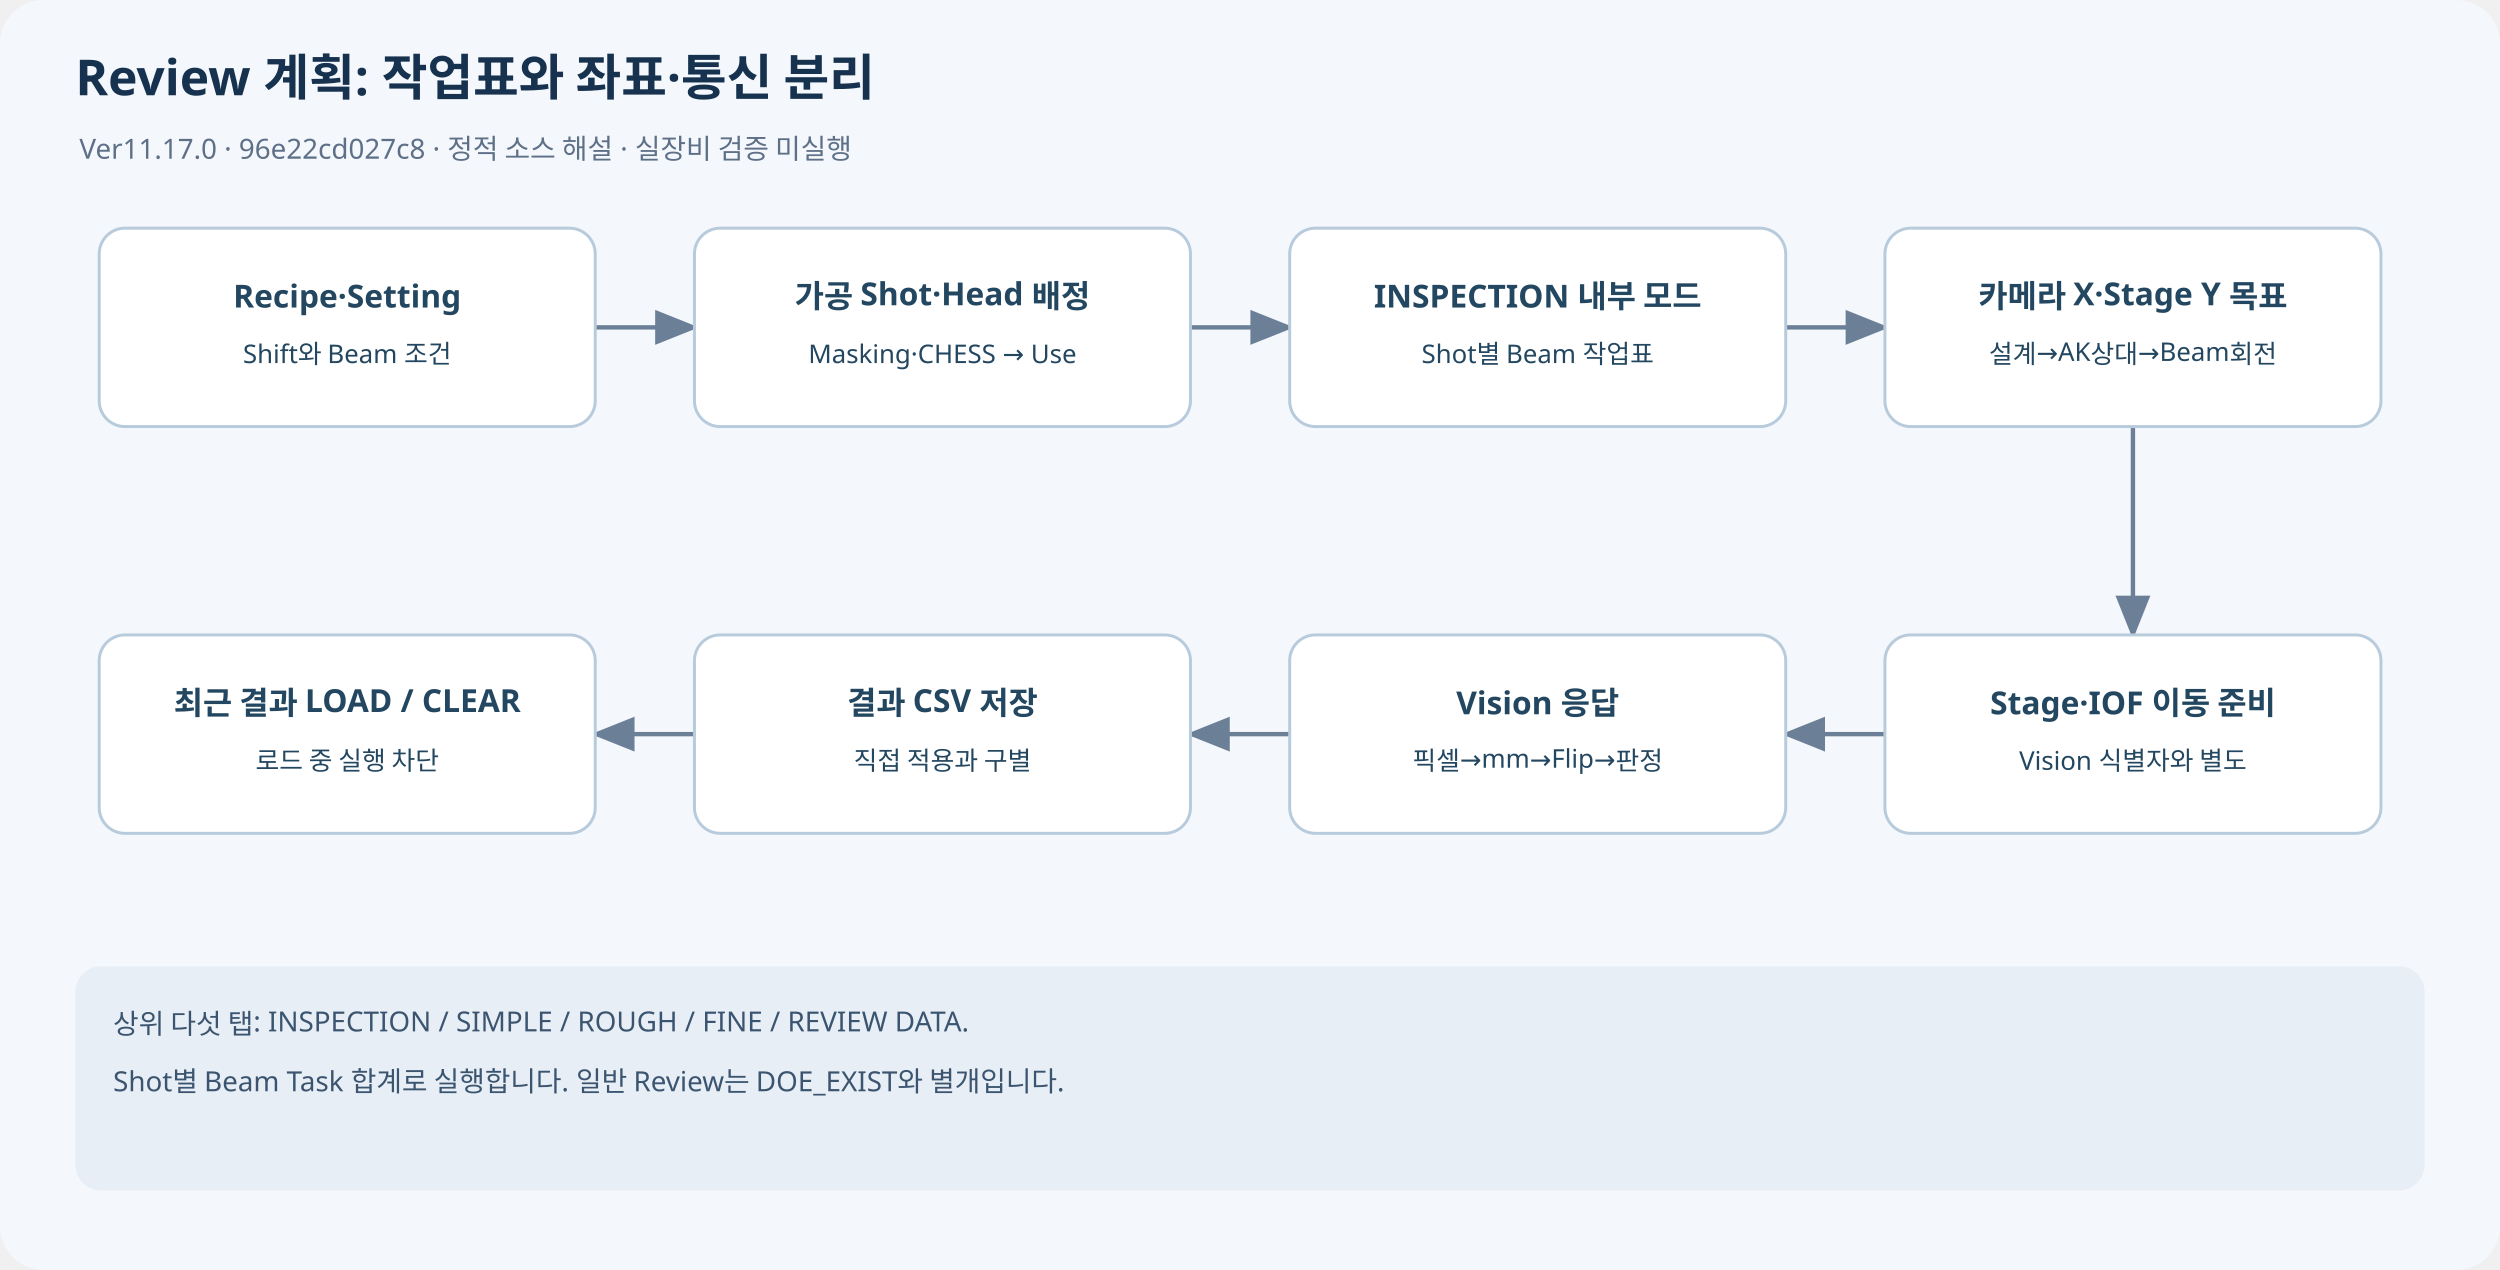
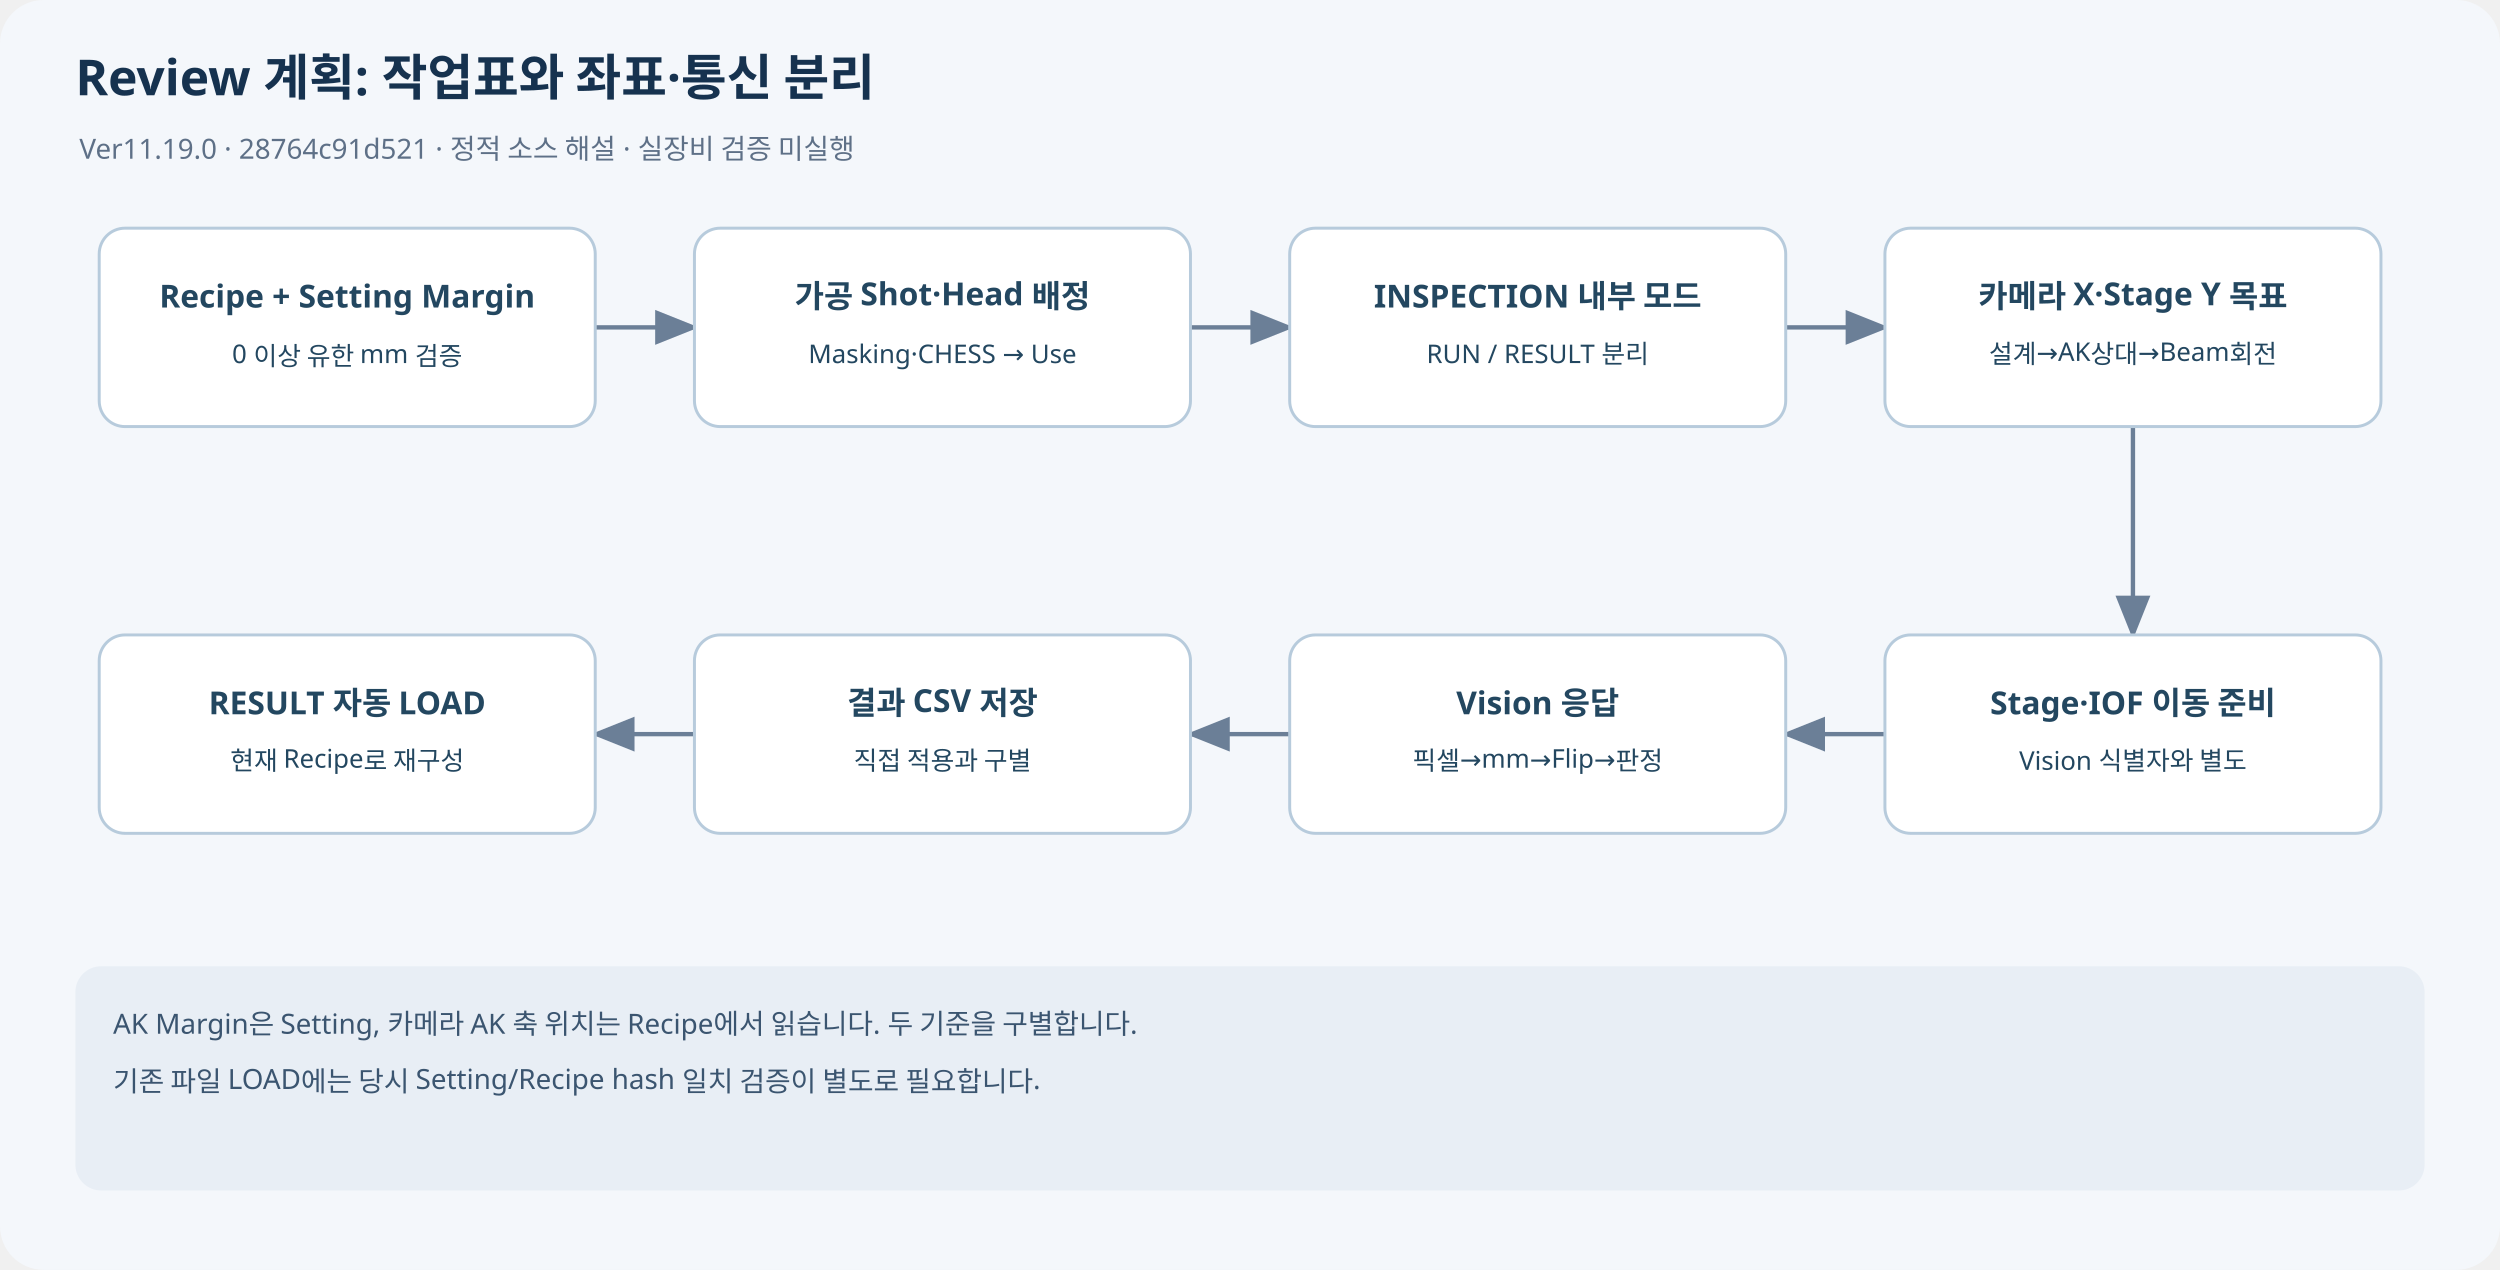
<svg xmlns="http://www.w3.org/2000/svg" viewBox="0 0 1260 640" role="img" aria-labelledby="title desc">
  <defs>
    <marker id="arrow" markerWidth="10" markerHeight="8" refX="9" refY="4" orient="auto">
      <path d="M0 0L10 4L0 8Z" fill="#6b7f97" />
    </marker>
  </defs>
  <rect width="1260" height="640" rx="22" fill="#f4f7fb" />
  <text x="38" y="48" font-family="Malgun Gothic,sans-serif" font-size="25" font-weight="700" fill="#16324f">Review 계획: 작업표와 좌표·통신 분리</text>
-   <text x="40" y="80" font-family="Malgun Gothic,sans-serif" font-size="14" fill="#5e7087">Ver11.17.0 · 96e22cd027c8 · 정적 소스 해설 · 실장비 검증 미실행</text>
+   <text x="40" y="80" font-family="Malgun Gothic,sans-serif" font-size="14" fill="#5e7087">Ver11.19.0 · 28764c91d521 · 정적 소스 해설 · 실장비 검증 미실행</text>
  <path d="M300.0 165.0L350.0 165.0" fill="none" stroke="#6b7f97" stroke-width="2.2" marker-end="url(#arrow)" />
  <path d="M600.0 165.0L650.0 165.0" fill="none" stroke="#6b7f97" stroke-width="2.2" marker-end="url(#arrow)" />
  <path d="M900.0 165.0L950.0 165.0" fill="none" stroke="#6b7f97" stroke-width="2.2" marker-end="url(#arrow)" />
  <path d="M1075.0 215.0V267.5H1075.0V320.0" fill="none" stroke="#6b7f97" stroke-width="2.2" marker-end="url(#arrow)" />
  <path d="M950.0 370.0L900.0 370.0" fill="none" stroke="#6b7f97" stroke-width="2.2" marker-end="url(#arrow)" />
  <path d="M650.0 370.0L600.0 370.0" fill="none" stroke="#6b7f97" stroke-width="2.2" marker-end="url(#arrow)" />
  <path d="M350.0 370.0L300.0 370.0" fill="none" stroke="#6b7f97" stroke-width="2.2" marker-end="url(#arrow)" />
  <rect x="50" y="115" width="250" height="100" rx="13" fill="#ffffff" stroke="#b7cbdc" stroke-width="1.5" />
-   <text x="175.0" y="155" text-anchor="middle" font-family="Malgun Gothic,sans-serif" font-size="16" font-weight="700" fill="#234760">Recipe·Setting</text>
-   <text x="175.0" y="183" text-anchor="middle" font-family="Malgun Gothic,sans-serif" font-size="13" font-weight="400" fill="#234760">Shift와 Beam 조건</text>
+   <text x="175.0" y="155" text-anchor="middle" font-family="Malgun Gothic,sans-serif" font-size="16" font-weight="700" fill="#234760">Recipe + Setting Margin</text>
+   <text x="175.0" y="183" text-anchor="middle" font-family="Malgun Gothic,sans-serif" font-size="13" font-weight="400" fill="#234760">0 이상 유한 mm 검증</text>
  <rect x="350" y="115" width="250" height="100" rx="13" fill="#ffffff" stroke="#b7cbdc" stroke-width="1.5" />
  <text x="475.0" y="155" text-anchor="middle" font-family="Malgun Gothic,sans-serif" font-size="16" font-weight="700" fill="#234760">가공 Shot·Head 배정</text>
  <text x="475.0" y="183" text-anchor="middle" font-family="Malgun Gothic,sans-serif" font-size="13" font-weight="400" fill="#234760">Masking·CHESS → Use</text>
  <rect x="650" y="115" width="250" height="100" rx="13" fill="#ffffff" stroke="#b7cbdc" stroke-width="1.5" />
  <text x="775.0" y="155" text-anchor="middle" font-family="Malgun Gothic,sans-serif" font-size="16" font-weight="700" fill="#234760">INSPECTION 내부 모드</text>
-   <text x="775.0" y="183" text-anchor="middle" font-family="Malgun Gothic,sans-serif" font-size="13" font-weight="400" fill="#234760">Shot별 Beam 작업표</text>
+   <text x="775.0" y="183" text-anchor="middle" font-family="Malgun Gothic,sans-serif" font-size="13" font-weight="400" fill="#234760">RUN / RESULT 분리</text>
  <rect x="950" y="115" width="250" height="100" rx="13" fill="#ffffff" stroke="#b7cbdc" stroke-width="1.5" />
  <text x="1075.0" y="155" text-anchor="middle" font-family="Malgun Gothic,sans-serif" font-size="16" font-weight="700" fill="#234760">카메라 X·Stage Y 목표</text>
  <text x="1075.0" y="183" text-anchor="middle" font-family="Malgun Gothic,sans-serif" font-size="13" font-weight="400" fill="#234760">설계→AK상대→Beam회전</text>
  <rect x="950" y="320" width="250" height="100" rx="13" fill="#ffffff" stroke="#b7cbdc" stroke-width="1.5" />
  <text x="1075.0" y="360" text-anchor="middle" font-family="Malgun Gothic,sans-serif" font-size="16" font-weight="700" fill="#234760">Stage·IOF 이동 준비</text>
  <text x="1075.0" y="388" text-anchor="middle" font-family="Malgun Gothic,sans-serif" font-size="13" font-weight="400" fill="#234760">Vision 식별자와 별도</text>
  <rect x="650" y="320" width="250" height="100" rx="13" fill="#ffffff" stroke="#b7cbdc" stroke-width="1.5" />
  <text x="775.0" y="360" text-anchor="middle" font-family="Malgun Gothic,sans-serif" font-size="16" font-weight="700" fill="#234760">Vision 응답</text>
  <text x="775.0" y="388" text-anchor="middle" font-family="Malgun Gothic,sans-serif" font-size="13" font-weight="400" fill="#234760">픽셀→mm→Flip→판정</text>
  <rect x="350" y="320" width="250" height="100" rx="13" fill="#ffffff" stroke="#b7cbdc" stroke-width="1.5" />
  <text x="475.0" y="360" text-anchor="middle" font-family="Malgun Gothic,sans-serif" font-size="16" font-weight="700" fill="#234760">결과 CSV 저장</text>
  <text x="475.0" y="388" text-anchor="middle" font-family="Malgun Gothic,sans-serif" font-size="13" font-weight="400" fill="#234760">직접 적용과 구별</text>
  <rect x="50" y="320" width="250" height="100" rx="13" fill="#ffffff" stroke="#b7cbdc" stroke-width="1.5" />
-   <text x="175.0" y="360" text-anchor="middle" font-family="Malgun Gothic,sans-serif" font-size="16" font-weight="700" fill="#234760">최근 결과 LOAD / CLEAR</text>
-   <text x="175.0" y="388" text-anchor="middle" font-family="Malgun Gothic,sans-serif" font-size="13" font-weight="400" fill="#234760">로드 중 실행 차단</text>
+   <text x="175.0" y="360" text-anchor="middle" font-family="Malgun Gothic,sans-serif" font-size="16" font-weight="700" fill="#234760">RESULT 자동 LOAD</text>
+   <text x="175.0" y="388" text-anchor="middle" font-family="Malgun Gothic,sans-serif" font-size="13" font-weight="400" fill="#234760">현재 Recipe로 재구성</text>
  <rect x="38" y="487" width="1184" height="113" rx="13" fill="#e8eef5" />
-   <text x="57" y="521" font-family="Malgun Gothic,sans-serif" font-size="14" fill="#3b5570">상위 다섯 탭: INSPECTION / SIMPLE / ROUGH / FINE / REVIEW DATA.</text>
-   <text x="57" y="550" font-family="Malgun Gothic,sans-serif" font-size="14" fill="#3b5570">Shot별 Beam Task 합계로 실행합니다. 일반 Review는 DOE_EXIST와 별개입니다.</text>
+   <text x="57" y="521" font-family="Malgun Gothic,sans-serif" font-size="14" fill="#3b5570">AK Margin은 Setting, 카메라 AK 축 위치는 Recipe에서 읽습니다. 두 기준을 구별합니다.</text>
+   <text x="57" y="550" font-family="Malgun Gothic,sans-serif" font-size="14" fill="#3b5570">기존 파일 LOAD에는 당시 Setting/Recipe hash 일치 검증이 별도로 필요합니다.</text>
</svg>
